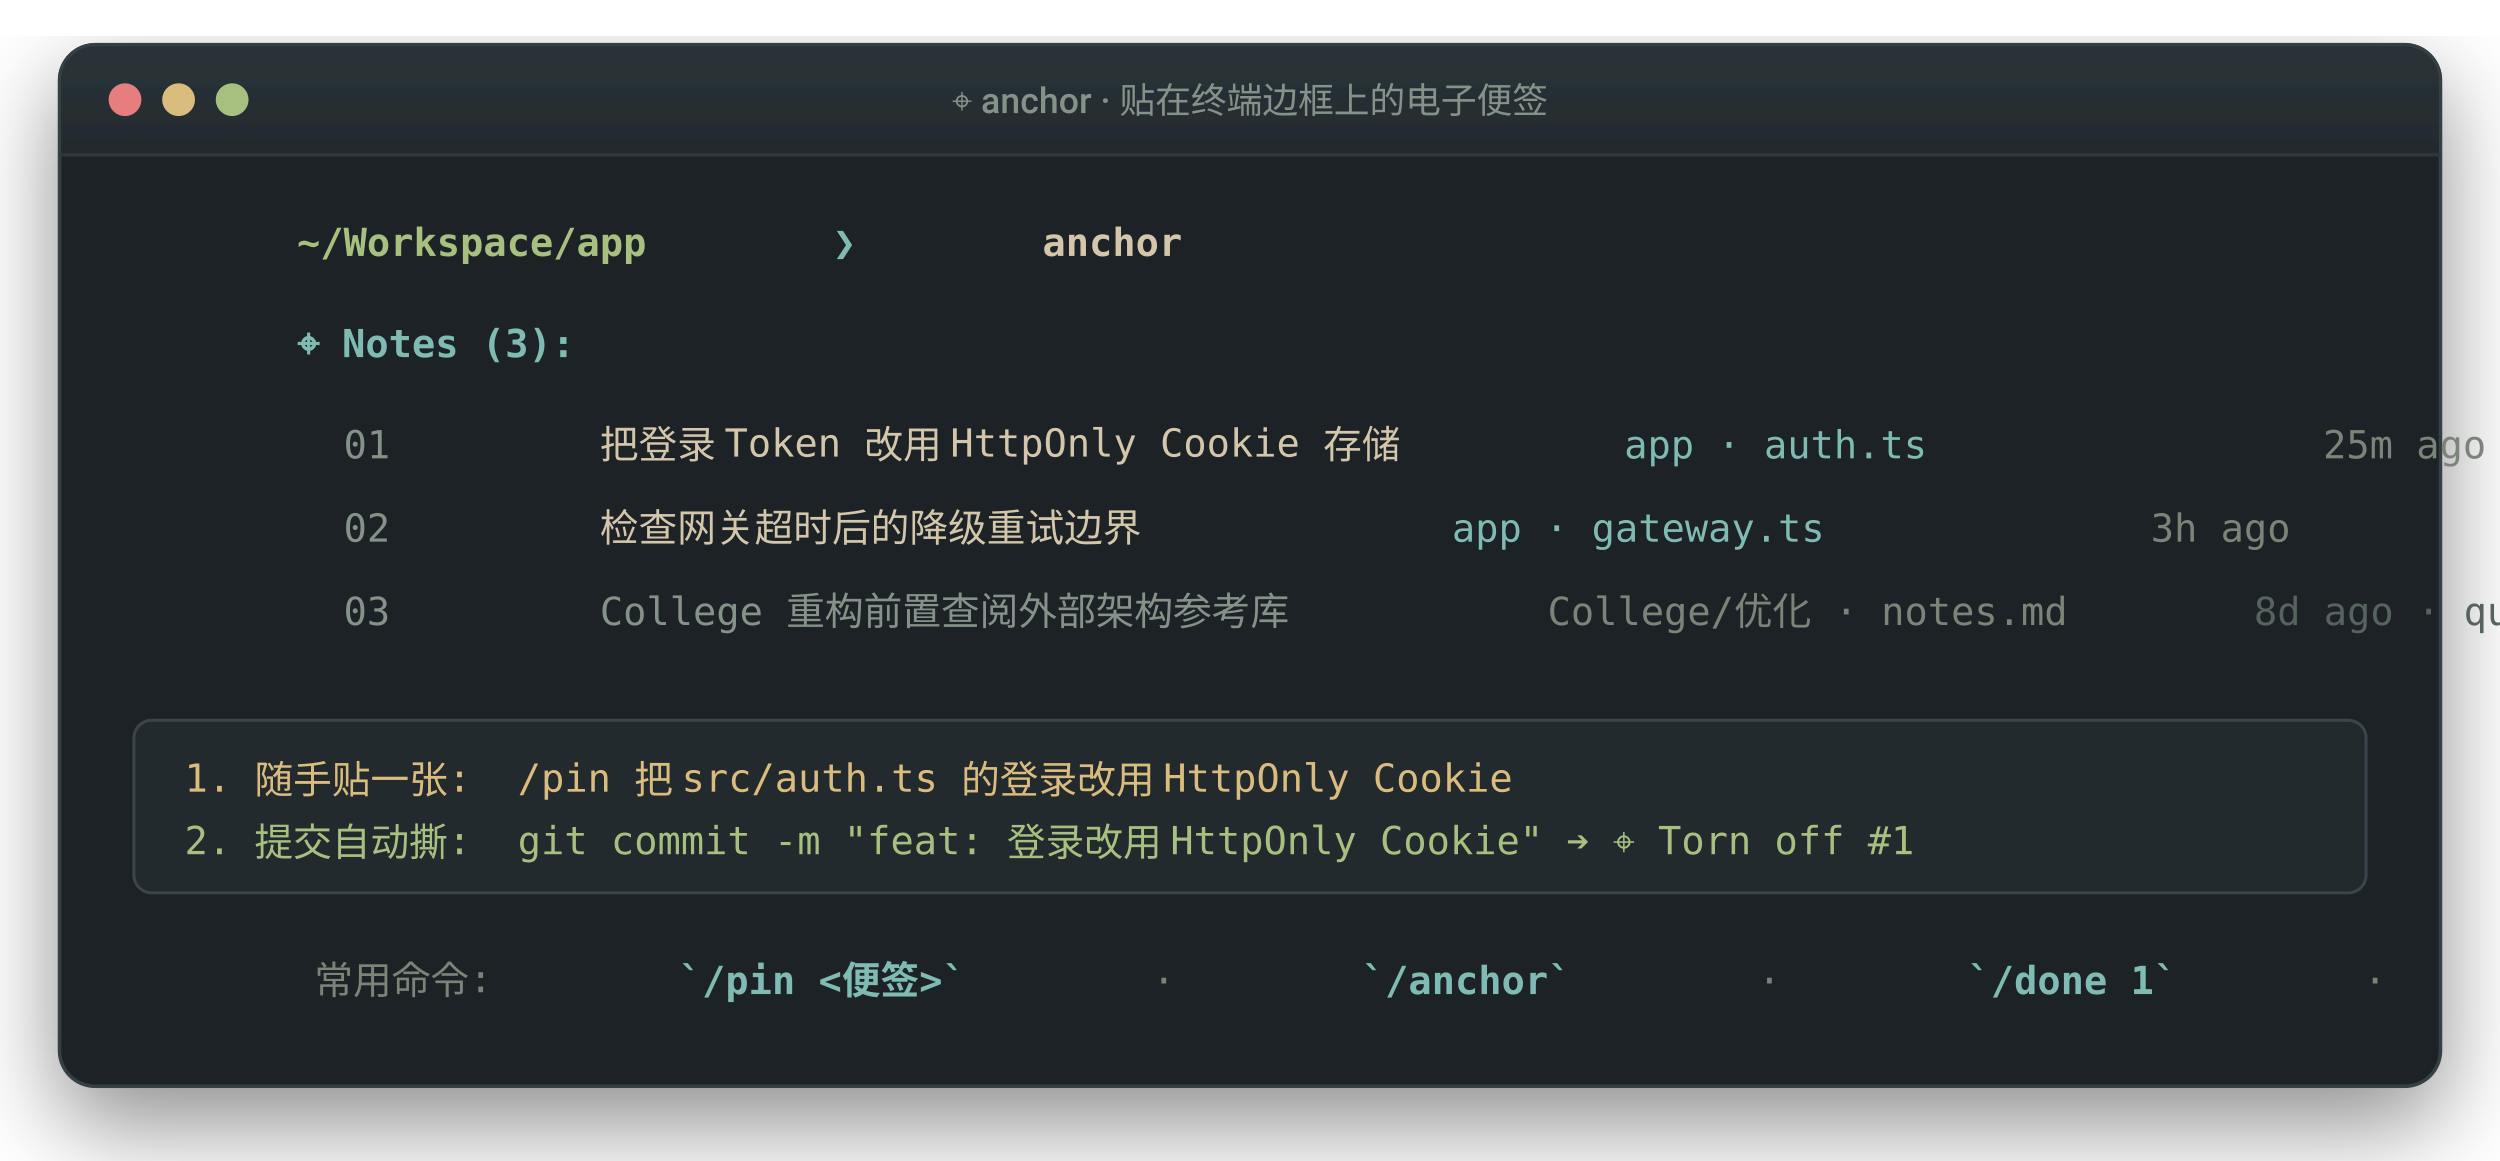
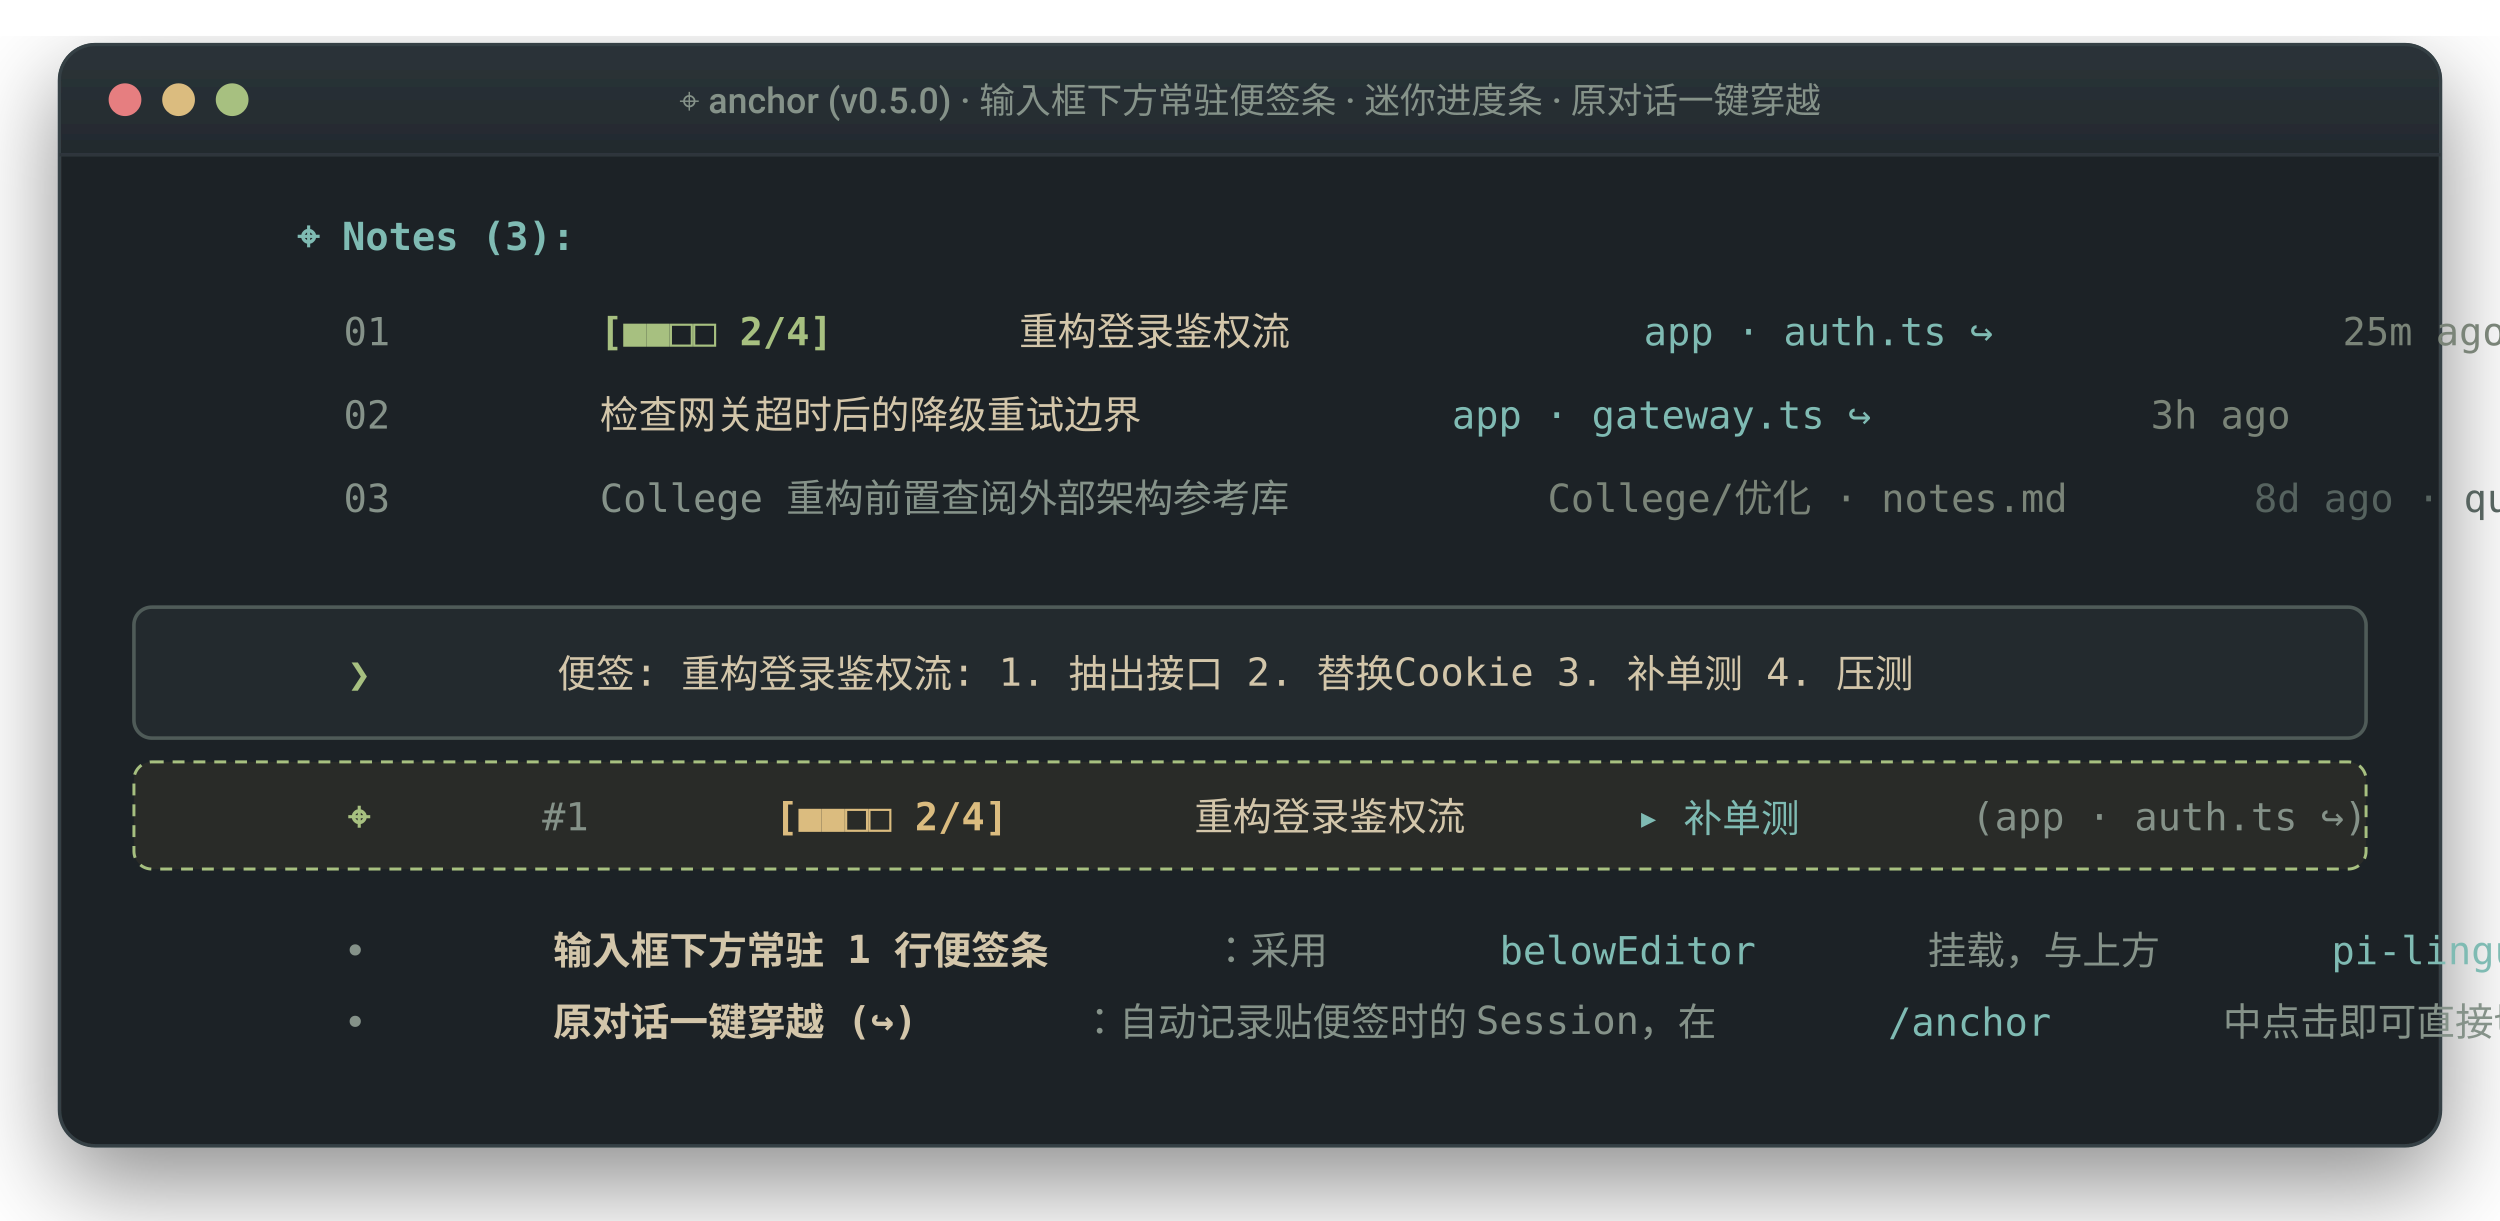
- <svg xmlns="http://www.w3.org/2000/svg" viewBox="0 0 840 390" width="840" height="390">
+ <svg xmlns="http://www.w3.org/2000/svg" viewBox="0 0 840 410" width="840" height="410">
  <defs>
    <filter id="shadow" x="-5%" y="-5%" width="110%" height="115%" filterUnits="userSpaceOnUse">
      <feDropShadow dx="0" dy="12" stdDeviation="16" flood-color="#000000" flood-opacity="0.45" />
    </filter>
    <linearGradient id="headerGrad" x1="0%" y1="0%" x2="0%" y2="100%">
      <stop offset="0%" stop-color="#2b3339" />
      <stop offset="100%" stop-color="#232a2e" />
    </linearGradient>
  </defs>
  <g filter="url(#shadow)">
-     <rect x="20" y="15" width="800" height="350" rx="12" fill="#1e2326" stroke="#343f44" stroke-width="1.2" />
+     <rect x="20" y="15" width="800" height="370" rx="12" fill="#1e2326" stroke="#343f44" stroke-width="1.2" />
    <path d="M 20,27 A 12,12 0 0,1 32,15 L 808,15 A 12,12 0 0,1 820,27 L 820,52 L 20,52 Z" fill="url(#headerGrad)" stroke="#343f44" stroke-width="1" />
    <line x1="20" y1="52" x2="820" y2="52" stroke="#2d353b" stroke-width="1" />
    <circle cx="42" cy="33.5" r="5.5" fill="#e67e80" />
    <circle cx="60" cy="33.5" r="5.5" fill="#dbbc7f" />
    <circle cx="78" cy="33.5" r="5.5" fill="#a7c080" />
    <text x="420" y="38" text-anchor="middle" font-family="-apple-system, BlinkMacSystemFont, 'Segoe UI', Roboto, sans-serif" font-size="12" font-weight="500" fill="#859289">
-       ⌖ anchor · 贴在终端边框上的电子便签
+       ⌖ anchor (v0.5.0) · 输入框下方常驻便签条 · 迷你进度条 · 原对话一键穿越
    </text>
  </g>
  <g font-family="'JetBrains Mono', 'Fira Code', 'Cascadia Code', Consolas, monospace" font-size="13" xml:space="preserve">
-     <text x="45" y="86">
-       <tspan fill="#a7c080" font-weight="bold">~/Workspace/app</tspan>
-       <tspan fill="#7fbbb3"> ❯ </tspan>
-       <tspan fill="#d3c6aa" font-weight="bold">anchor</tspan>
-     </text>
-     <text x="45" y="120">
+     <text x="45" y="84">
      <tspan fill="#7fbbb3" font-weight="bold">⌖ Notes (3):</tspan>
    </text>
-     <text x="45" y="154">
+     <text x="45" y="116">
      <tspan fill="#859289">  01  </tspan>
-       <tspan fill="#d3c6aa">把登录 Token 改用 HttpOnly Cookie 存储       </tspan>
-       <tspan fill="#7fbbb3">app · auth.ts          </tspan>
+       <tspan fill="#a7c080" font-weight="bold">[■■□□ 2/4] </tspan>
+       <tspan fill="#d3c6aa">重构登录鉴权流                      </tspan>
+       <tspan fill="#7fbbb3">app · auth.ts ↪        </tspan>
      <tspan fill="#7a8478">25m ago</tspan>
    </text>
-     <text x="45" y="182">
+     <text x="45" y="144">
      <tspan fill="#859289">  02  </tspan>
      <tspan fill="#d3c6aa">检查网关超时后的降级重试边界                 </tspan>
-       <tspan fill="#7fbbb3">app · gateway.ts       </tspan>
+       <tspan fill="#7fbbb3">app · gateway.ts ↪     </tspan>
      <tspan fill="#7a8478">3h ago</tspan>
    </text>
-     <text x="45" y="210">
+     <text x="45" y="172">
      <tspan fill="#859289">  03  </tspan>
      <tspan fill="#859289">College 重构前置查阅外部架构参考库           </tspan>
      <tspan fill="#7a8478">College/优化 · notes.md </tspan>
      <tspan fill="#56635f">8d ago · quiet</tspan>
    </text>
-     <rect x="45" y="242" width="750" height="58" rx="6" fill="#232a2e" stroke="#3a464c" stroke-width="1" />
-     <text x="62" y="266" fill="#dbbc7f">1. 随手贴一张:  /pin 把 src/auth.ts 的登录改用 HttpOnly Cookie</text>
-     <text x="62" y="287" fill="#a7c080">2. 提交自动撕:  git commit -m "feat: 登录改用 HttpOnly Cookie" ➔ ⌖ Torn off #1</text>
-     <text x="45" y="334" fill="#7a8478">
-       <tspan>  常用命令: </tspan>
-       <tspan fill="#7fbbb3" font-weight="bold">`/pin &lt;便签&gt;`</tspan>
-       <tspan> · </tspan>
-       <tspan fill="#7fbbb3" font-weight="bold">`/anchor`</tspan>
-       <tspan> · </tspan>
-       <tspan fill="#7fbbb3" font-weight="bold">`/done 1`</tspan>
-       <tspan> · </tspan>
-       <tspan fill="#7fbbb3" font-weight="bold">`/anchor undo`</tspan>
+     <rect x="45" y="204" width="750" height="44" rx="6" fill="#232a2e" stroke="#4f5b58" stroke-width="1.2" />
+     <text x="62" y="231">
+       <tspan fill="#a7c080" font-weight="bold">❯ </tspan>
+       <tspan fill="#d3c6aa">便签: 重构登录鉴权流: 1. 抽出接口 2. 替换Cookie 3. 补单测 4. 压测</tspan>
+     </text>
+     <rect x="45" y="256" width="750" height="36" rx="6" fill="#292b28" stroke="#a7c080" stroke-width="1" stroke-dasharray="4,3" />
+     <text x="62" y="279">
+       <tspan fill="#a7c080" font-weight="bold">⌖ </tspan>
+       <tspan fill="#859289">#1 </tspan>
+       <tspan fill="#dbbc7f" font-weight="bold">[■■□□ 2/4] </tspan>
+       <tspan fill="#d3c6aa">重构登录鉴权流 </tspan>
+       <tspan fill="#7fbbb3">▸ 补单测 </tspan>
+       <tspan fill="#859289">(app · auth.ts ↪)</tspan>
+     </text>
+     <text x="45" y="324" fill="#859289">
+       <tspan>  • </tspan>
+       <tspan fill="#d3c6aa" font-weight="bold">输入框下方常驻 1 行便签条</tspan>
+       <tspan>：采用 </tspan>
+       <tspan fill="#7fbbb3">belowEditor</tspan>
+       <tspan> 挂载，与上方 </tspan>
+       <tspan fill="#7fbbb3">pi-lingual</tspan>
+       <tspan> 零冲突；敲 </tspan>
+       <tspan fill="#7fbbb3">便签: ...</tspan>
+       <tspan> 0ms 瞬贴。</tspan>
+     </text>
+     <text x="45" y="348" fill="#859289">
+       <tspan>  • </tspan>
+       <tspan fill="#d3c6aa" font-weight="bold">原对话一键穿越 (↪)</tspan>
+       <tspan>：自动记录贴便签时的 Session，在 </tspan>
+       <tspan fill="#7fbbb3">/anchor</tspan>
+       <tspan> 中点击即可直接切回当时的对话上下文。</tspan>
    </text>
  </g>
</svg>
